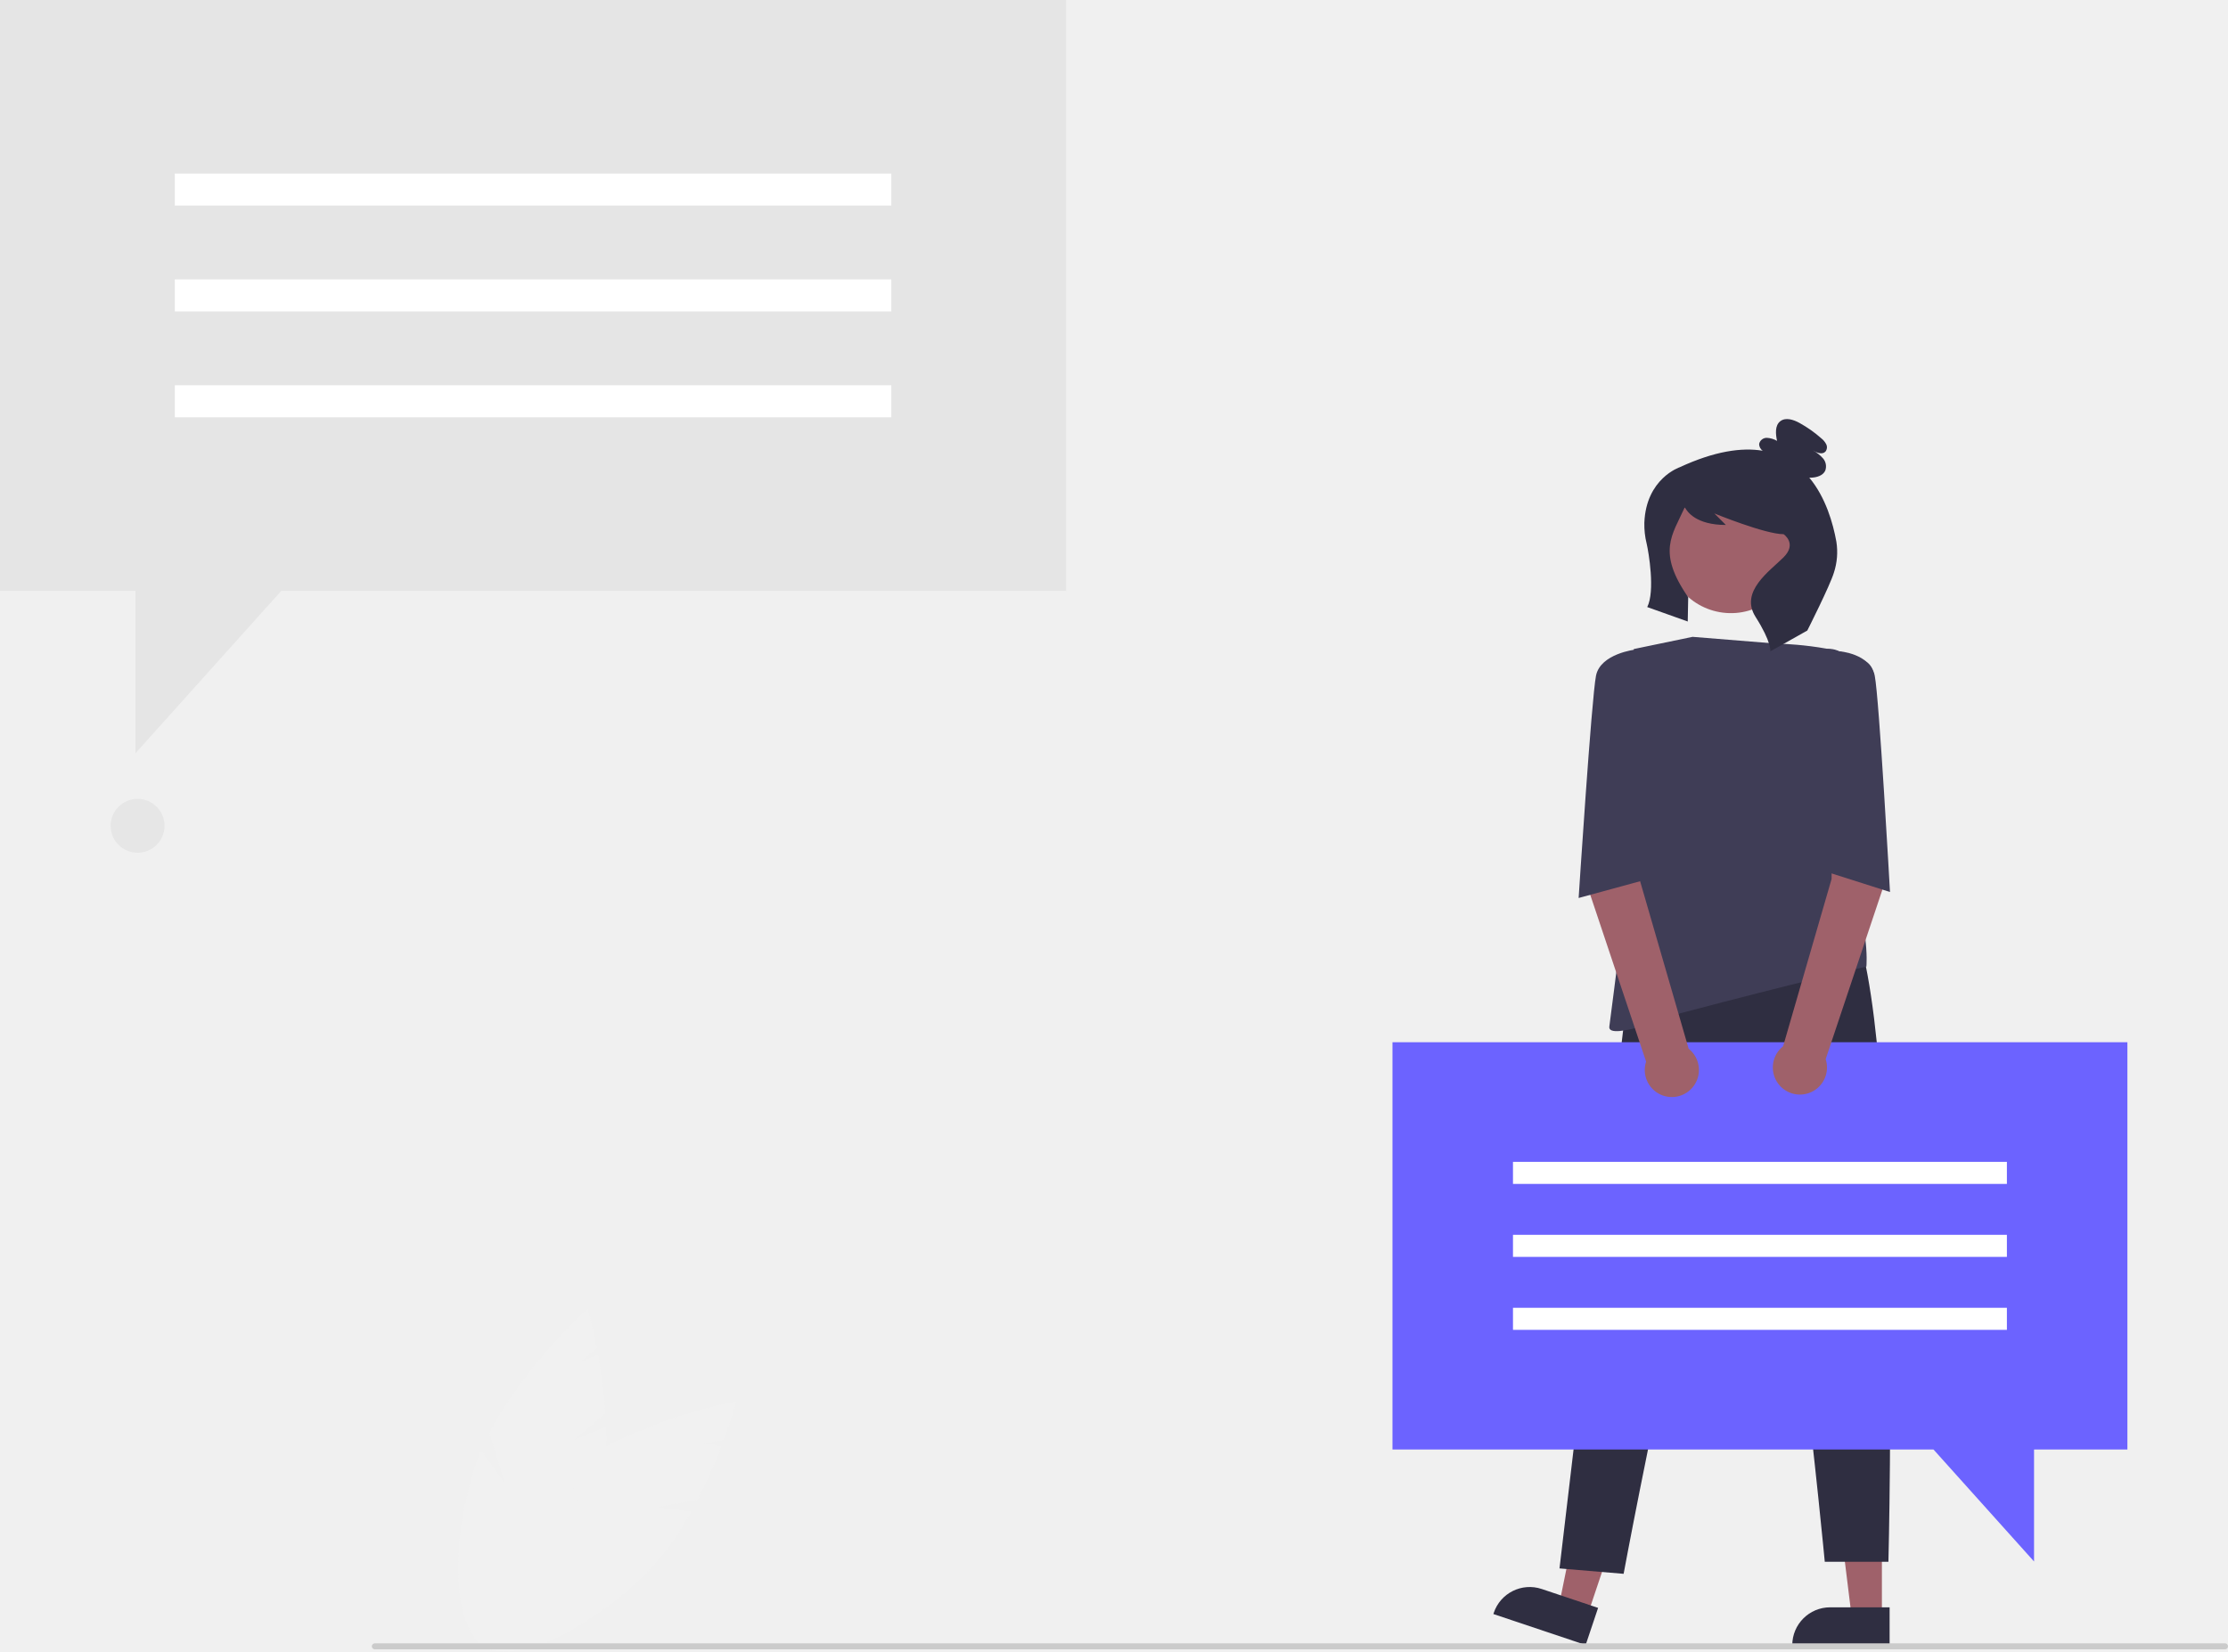
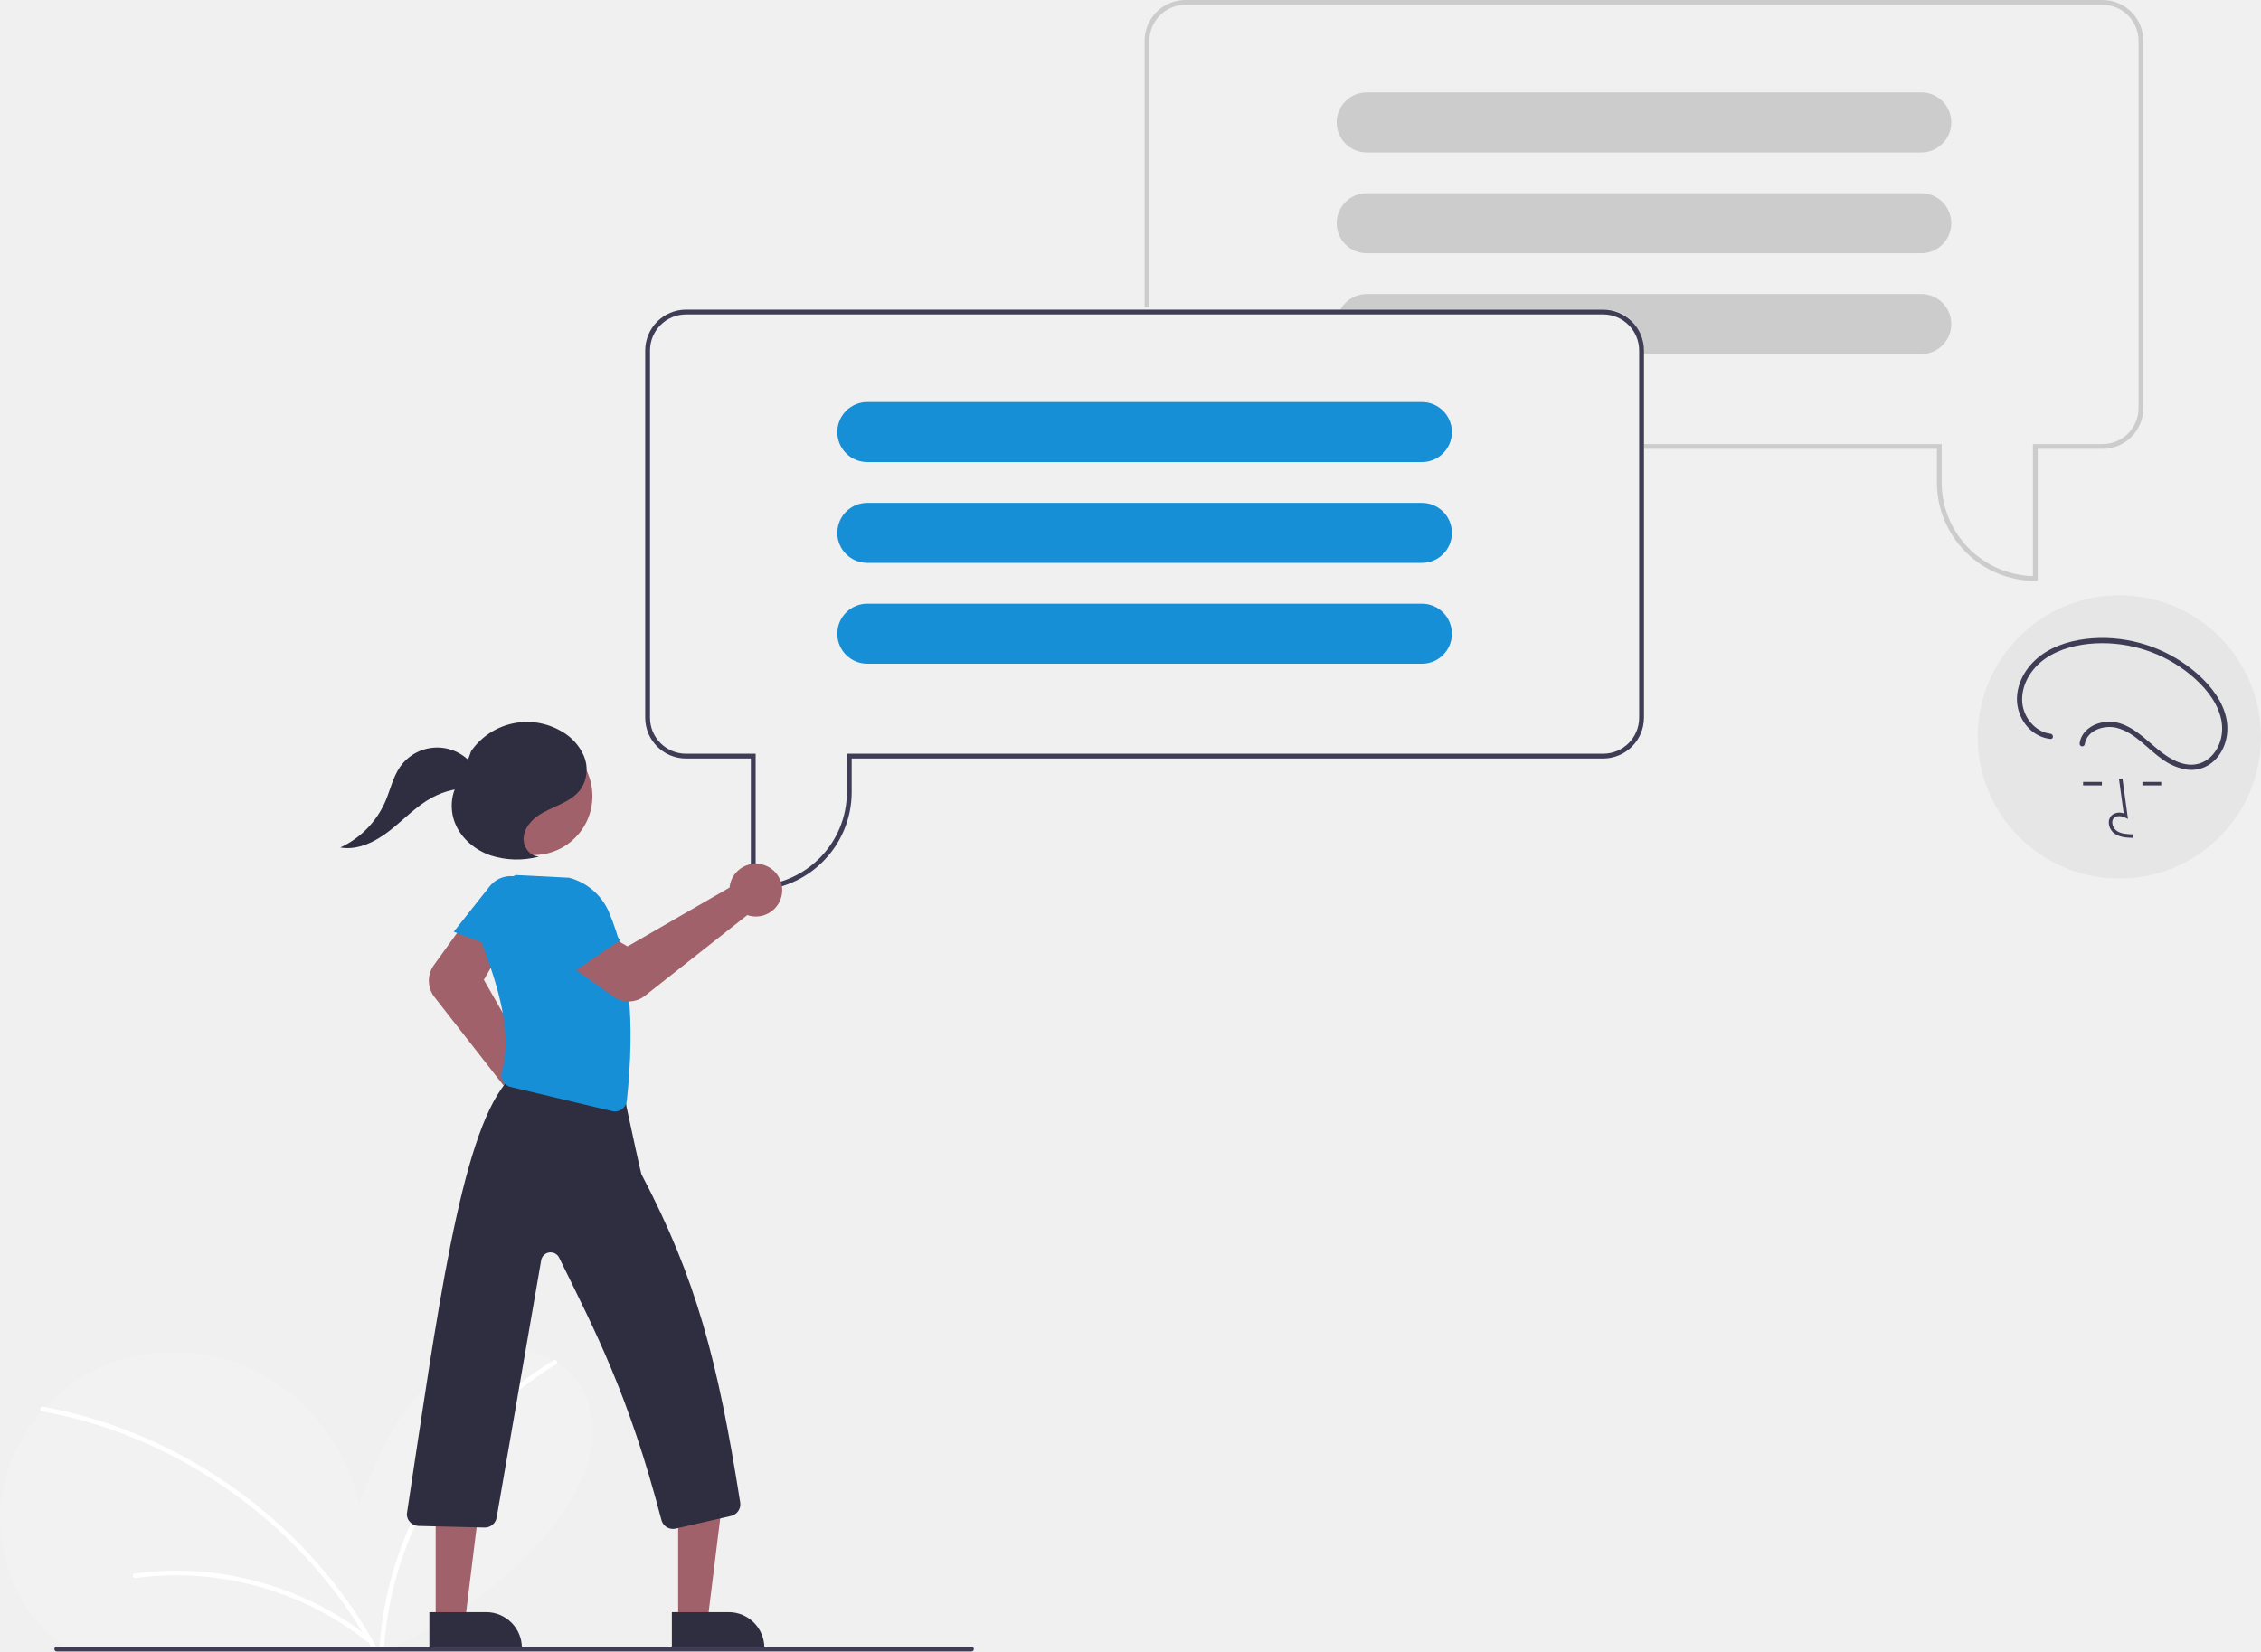
- <svg xmlns="http://www.w3.org/2000/svg" id="a8fb2eaf-2a53-49df-969a-202e504b9a03" data-name="Layer 1" width="744.2" height="551.749" viewBox="0 0 744.2 551.749">
-   <polygon points="356.109 197.381 93.963 197.381 45.233 251.661 45.233 197.381 0 197.381 0 0 356.109 0 356.109 197.381" fill="#e5e5e5" />
-   <rect x="58.393" y="57.981" width="239.325" height="10.692" fill="#fff" />
-   <rect x="58.393" y="93.345" width="239.325" height="10.692" fill="#fff" />
-   <rect x="58.393" y="128.709" width="239.325" height="10.692" fill="#fff" />
-   <circle cx="45.954" cy="275.884" r="9" fill="#e6e6e6" />
-   <polygon points="628.598 540.263 618.514 540.263 613.716 501.367 628.599 501.367 628.598 540.263" fill="#9f616a" />
-   <path d="M859.069,724.164l-32.515-.001v-.411a12.657,12.657,0,0,1,12.656-12.656h.001l19.859.001Z" transform="translate(-227.8999 -174.1254)" fill="#2f2e41" />
-   <polygon points="530.313 539.464 520.752 536.259 528.567 497.855 542.678 502.586 530.313 539.464" fill="#9f616a" />
-   <path d="M757.544,723.675,726.716,713.339l.131-.39a12.657,12.657,0,0,1,16.022-7.977l.001 0,18.829,6.313Z" transform="translate(-227.8999 -174.1254)" fill="#2f2e41" />
-   <path d="M770.644,513.37,748.807,698.099l21.418,1.806s33.69-181.623,44.077-160.108,23.112,156.076,23.112,156.076h21.257S864.121,485.92,841.865,475.534Z" transform="translate(-227.8999 -174.1254)" fill="#2f2e41" />
-   <circle cx="806.061" cy="357.445" r="21.515" transform="matrix(0.1735, -0.98483, 0.98483, 0.1735, 86.28294, 915.1378)" fill="#9f616a" />
-   <path d="M793.271,386.879l27.45,2.226s21.886.371,30.788,6.306-8.532,42.658-8.532,42.658-4.532,14.56-1.113,21.144c11.096,21.362,9.451,37.813,9.451,37.813s-22.805,5.216-62.125,15.603c0,0-24.482,9.645-23.74,4.451s8.161-64.544,8.161-64.544v-61.576Z" transform="translate(-227.8999 -174.1254)" fill="#3f3d56" />
-   <path d="M841.291,355.115c-1.098-6.127-3.558-14.818-9.039-21.408.173.001.345.009.517.004,1.884-.055,4.027-.649,4.805-2.365a4.104,4.104,0,0,0-.751-4.094,12.086,12.086,0,0,0-3.429-2.679c1.322.802,3.19,1.548,4.245.417a2.29,2.29,0,0,0,.259-2.445,6.066,6.066,0,0,0-1.649-1.989,40.545,40.545,0,0,0-7.25-5.116c-2.01-1.111-4.654-2.003-6.459-.582-1.838,1.447-1.543,4.266-1.071,6.557a7.543,7.543,0,0,0-3.377-1.019,2.586,2.586,0,0,0-2.591,1.99,2.656,2.656,0,0,0,1.197,2.32c-7.094-1.167-16.158.157-27.745,5.519,0,0-11.236,3.745-11.806,18.536a26.239,26.239,0,0,0,.78,7.023c.633,2.681,2.885,15.835.184,21.15l13.531,4.821.155-8.105c-10.516-15.18-5.321-20.751-1.227-29.881a.097.097,0,0,1,.172-.013c.757,1.298,3.656,5.749,13.635,5.749l-3.856-3.856s16.967,6.941,23.137,6.941c0,0,4.627,3.085,0,7.712s-14.755,11.438-9.356,19.922,4.934,11.493,4.934,11.493l12.34-6.941s7.537-14.912,8.874-19.303A22.15,22.15,0,0,0,841.291,355.115Z" transform="translate(-227.8999 -174.1254)" fill="#2f2e41" />
-   <polygon points="465.118 348.182 710.597 348.182 710.597 484.244 679.416 484.244 679.416 521.661 645.825 484.244 465.118 484.244 465.118 348.182" fill="#6c63ff" />
-   <rect x="505.37" y="388.15" width="164.975" height="7.37" fill="#fff" />
-   <rect x="505.37" y="412.528" width="164.975" height="7.37" fill="#fff" />
-   <rect x="505.37" y="436.906" width="164.975" height="7.37" fill="#fff" />
-   <path d="M854.198,435.125l-14.398,3.5-.109,29.14-16.194,55.894a9.047,9.047,0,1,0,14.217,4.306l19.36-57.863Z" transform="translate(-227.8999 -174.1254)" fill="#9f616a" />
-   <path d="M758.369,434.513l17.273,4.935.109,29.14,16.194,55.894a9.047,9.047,0,1,1-14.217,4.306l-19.36-57.863Z" transform="translate(-227.8999 -174.1254)" fill="#9f616a" />
-   <path d="M832.591,392.443l3.568-1.163a8.12,8.12,0,0,1,6.076.422h0s10.386.742,11.87,8.161,5.092,72.263,5.092,72.263l-22-7Z" transform="translate(-227.8999 -174.1254)" fill="#3f3d56" />
-   <path d="M782.514,392.443l-6.316-.318-2-1s-11.715,1.318-13.199,8.736-5.801,74.263-5.801,74.263l22-6Z" transform="translate(-227.8999 -174.1254)" fill="#3f3d56" />
-   <path d="M419.676,655.277l10.428-9.097a174.184,174.184,0,0,0-2.439-19.481l-5.755,2.435,5.339-4.657c-1.536-7.952-3.057-13.12-3.057-13.12s-21.04,18.684-32.814,41.477l5.165,16.99-7.889-11.235a70.472,70.472,0,0,0-2.998,8.333c-8.21,28.638-5.512,54.535,6.026,57.843s27.546-17.227,35.755-45.865a92.776,92.776,0,0,0,2.892-28.129Z" transform="translate(-227.8999 -174.1254)" fill="#f1f1f1" />
-   <path d="M447.29,677.545l13.629-2.397a174.18,174.18,0,0,0,7.982-17.937l-6.185-.89,6.978-1.227c2.795-7.601,4.165-12.812,4.165-12.812s-27.669,5.119-49.529,18.544l-4.361,17.214-.946-13.695a70.463,70.463,0,0,0-6.874,5.583C390.318,690.2,379.241,713.764,387.408,722.559s32.485-.509,54.316-20.781a92.773,92.773,0,0,0,17.015-22.585Z" transform="translate(-227.8999 -174.1254)" fill="#f1f1f1" />
-   <path d="M971.1,725.125h-618a1,1,0,0,1,0-2h618a1,1,0,0,1,0,2Z" transform="translate(-227.8999 -174.1254)" fill="#cbcbcb" />
+ <svg xmlns="http://www.w3.org/2000/svg" id="a4a50757-733b-48ab-9bd6-990578b011f6" data-name="Layer 1" width="941.739" height="688" viewBox="0 0 941.739 688">
+   <path d="M977.87,348h-1a41.047,41.047,0,0,1-41-41V293h-122v-2h124v16a39.047,39.047,0,0,0,38,38.987V291h29a15.017,15.017,0,0,0,15-15V123a15.017,15.017,0,0,0-15-15h-382a15.017,15.017,0,0,0-15,15V234h-2V123a17.019,17.019,0,0,1,17-17h382a17.019,17.019,0,0,1,17,17V276a17.019,17.019,0,0,1-17,17h-27Z" transform="translate(-129.1304 -106)" fill="#ccc" />
+   <path d="M941.85,156.51a12.497,12.497,0,0,0-12.48-12.01h-231a12.5,12.5,0,0,0,0,25h231a12.517,12.517,0,0,0,12.5-12.5A4.011,4.011,0,0,0,941.85,156.51Z" transform="translate(-129.1304 -106)" fill="#ccc" />
+   <path d="M941.85,198.51a12.497,12.497,0,0,0-12.48-12.01h-231a12.5,12.5,0,0,0,0,25h231a12.517,12.517,0,0,0,12.5-12.5A4.011,4.011,0,0,0,941.85,198.51Z" transform="translate(-129.1304 -106)" fill="#ccc" />
+   <path d="M941.85,240.51a12.497,12.497,0,0,0-12.48-12.01h-231a12.491,12.491,0,0,0-9.6,4.5,13.065,13.065,0,0,0-1.36,2h110.46a15.018,15.018,0,0,1,15,15v3.5h116.5a12.517,12.517,0,0,0,12.5-12.5A4.011,4.011,0,0,0,941.85,240.51Z" transform="translate(-129.1304 -106)" fill="#ccc" />
+   <path d="M153.648,790.705c.544.447,1.088.874,1.645,1.295H292.697q1.535-.632,3.057-1.295A161.801,161.801,0,0,0,335.828,765.755c8.012-6.788,15.383-13.796,20.727-20.364,7.455-9.165,14.321-19.153,17.514-30.533,3.187-11.38,2.235-24.425-4.884-33.862a30.309,30.309,0,0,0-7.999-7.326c-.512-.324-1.03-.635-1.561-.926a39.856,39.856,0,0,0-28.92-3.478c-13.764,3.556-25.202,13.485-33.363,25.131-8.161,11.639-13.459,25.008-18.68,38.228-5.298-23.596-21.342-44.73-43.014-55.476-21.666-10.745-48.584-10.616-69.79,1.023a70.141,70.141,0,0,0-17.844,14.055c-.511.551-1.01,1.114-1.503,1.684-10.344,11.976-16.814,27.314-17.345,43.131A67.606,67.606,0,0,0,153.648,790.705Z" transform="translate(-129.1304 -106)" fill="#f2f2f2" />
+   <path d="M287.205,792h1.943c.026-.434.058-.861.097-1.295a145.203,145.203,0,0,1,4.249-25.092,154.683,154.683,0,0,1,24.814-52.114A148.065,148.065,0,0,1,360.732,674.338a.92.92,0,0,0,.453-.667.969.969,0,0,0-1.431-1.01,1.464,1.464,0,0,0-.129.084,146.678,146.678,0,0,0-25.986,20.157,156.031,156.031,0,0,0-33.493,48.014,151.299,151.299,0,0,0-12.838,49.789C287.269,791.139,287.237,791.573,287.205,792Z" transform="translate(-129.1304 -106)" fill="#fff" />
+   <path d="M146.51,693.912a.12.12,0,0,0,.045.013c1.418.259,2.844.531,4.256.823a192.264,192.264,0,0,1,33.894,10.292,200.016,200.016,0,0,1,31.414,16.193,203.241,203.241,0,0,1,28.143,21.426,199.186,199.186,0,0,1,23.959,25.986A192.68,192.68,0,0,1,282.865,790.705c.246.427.486.861.726,1.295H285.812c-.233-.434-.473-.868-.719-1.295A194.262,194.262,0,0,0,266.97,763.935a201.333,201.333,0,0,0-24.814-25.746,205.867,205.867,0,0,0-28.745-20.908,201.988,201.988,0,0,0-32.074-15.649,192.434,192.434,0,0,0-33.325-9.405c-.317-.058-.628-.117-.946-.175C145.856,691.832,145.338,693.659,146.51,693.912Z" transform="translate(-129.1304 -106)" fill="#fff" />
+   <path d="M185.149,761.525a128.393,128.393,0,0,1,40.705.918,131.058,131.058,0,0,1,38.326,13.4,126.431,126.431,0,0,1,19.126,12.636c.977.78-.406,2.147-1.374,1.374a125.531,125.531,0,0,0-34.838-19.584,129.312,129.312,0,0,0-38.904-7.892,123.76,123.76,0,0,0-22.525,1.022,1.006,1.006,0,0,1-1.195-.679.978.978,0,0,1,.679-1.195Z" transform="translate(-129.1304 -106)" fill="#fff" />
+   <path d="M796.87,235h-382a17.024,17.024,0,0,0-17,17V405a17.024,17.024,0,0,0,17,17h27v55h1a41.043,41.043,0,0,0,41-41V422h313a17.024,17.024,0,0,0,17-17V252A17.024,17.024,0,0,0,796.87,235Zm15,170a15.018,15.018,0,0,1-15,15h-315v16a39.057,39.057,0,0,1-38,38.99V420h-29a15.018,15.018,0,0,1-15-15V252a15.018,15.018,0,0,1,15-15h382a15.018,15.018,0,0,1,15,15Z" transform="translate(-129.1304 -106)" fill="#3f3d56" />
+   <path d="M721.37,273.5h-231a12.497,12.497,0,0,0-12.48,12.01,4.011,4.011,0,0,0-.02.49,12.518,12.518,0,0,0,12.5,12.5h231a12.5,12.5,0,0,0,0-25Z" transform="translate(-129.1304 -106)" fill="#168fd6" />
+   <path d="M721.37,315.5h-231a12.497,12.497,0,0,0-12.48,12.01,4.011,4.011,0,0,0-.02.49,12.518,12.518,0,0,0,12.5,12.5h231a12.5,12.5,0,1,0,0-25Z" transform="translate(-129.1304 -106)" fill="#168fd6" />
+   <path d="M721.37,357.5h-231a12.497,12.497,0,0,0-12.48,12.01,4.011,4.011,0,0,0-.02.49,12.518,12.518,0,0,0,12.5,12.5h231a12.5,12.5,0,1,0,0-25Z" transform="translate(-129.1304 -106)" fill="#168fd6" />
+   <path d="M353.856,578.72a10.706,10.706,0,0,1-1.347-.084,11.003,11.003,0,0,1-9.36-13.49,10.507,10.507,0,0,1,.311-1.035L310.096,521.397a11.149,11.149,0,0,1-.26-13.309l11.687-16.232,15.275,11.785-6.137,10.542,24.303,42.599a10.588,10.588,0,0,1,1.451.236,11.003,11.003,0,0,1-2.559,21.701Z" transform="translate(-129.1304 -106)" fill="#a0616a" />
+   <polygon points="282.467 675.118 294.727 675.117 300.559 627.829 282.465 627.83 282.467 675.118" fill="#a0616a" />
+   <path d="M408.97,777.614h38.531a0,0,0,0,1,0,0v14.887a0,0,0,0,1,0,0H423.857A14.887,14.887,0,0,1,408.97,777.614v0A0,0,0,0,1,408.97,777.614Z" transform="translate(727.3768 1464.095) rotate(179.9974)" fill="#2f2e41" />
+   <polygon points="181.467 675.118 193.727 675.117 199.559 627.829 181.465 627.83 181.467 675.118" fill="#a0616a" />
+   <path d="M307.97,777.614h38.531a0,0,0,0,1,0,0v14.887a0,0,0,0,1,0,0H322.857A14.887,14.887,0,0,1,307.97,777.614v0A0,0,0,0,1,307.97,777.614Z" transform="translate(525.3768 1464.1) rotate(179.9974)" fill="#2f2e41" />
+   <path d="M318.122,494.159l27.525,10.459,6.72-18.667a11.168,11.168,0,0,0-5.002-13.499h0a11.168,11.168,0,0,0-14.262,2.784Z" transform="translate(-129.1304 -106)" fill="#168fd6" />
+   <path d="M409.418,742.945a4.953,4.953,0,0,1-4.792-3.726C390.9,686.708,376.963,660.388,362.019,629.953a3.974,3.974,0,0,0-7.495,1.156L336,738.158a4.982,4.982,0,0,1-5.035,4.218l-27.501-.67a4.933,4.933,0,0,1-3.538-1.601,4.484,4.484,0,0,1-1.304-3.647c12.456-82.145,22.263-156.501,41.123-179.185a6.684,6.684,0,0,1,1.775-1.207l-.572-.088c-.164-.025-.599-.092-.604-.53l-.005-.423.43-.082a5.57,5.57,0,0,1,2.021.304l43.044,6.625a4.972,4.972,0,0,1,4.214,5.024c2.34,10.947,5.926,27.471,6.247,28.285,22.966,43.662,31.877,78.043,41.14,136.752a4.986,4.986,0,0,1-3.812,5.619L410.539,742.818A5.029,5.029,0,0,1,409.418,742.945Z" transform="translate(-129.1304 -106)" fill="#2f2e41" />
+   <path d="M385.262,569.031a4.95,4.95,0,0,1-1.147-.135l-42.378-10.081a4.884,4.884,0,0,1-3.116-2.309,5.122,5.122,0,0,1-.484-3.983c4.57-15.843-1.422-35.483-8.579-54.346a26.005,26.005,0,0,1,14.219-27.588l.115-.056,22.25,1.123a24.992,24.992,0,0,1,16.567,14.18c8.576,20.071,11.031,45.825,7.506,78.735a4.986,4.986,0,0,1-4.953,4.461Z" transform="translate(-129.1304 -106)" fill="#168fd6" />
+   <path d="M390.963,523.217a10.863,10.863,0,0,1-6.313-2.007l-16.414-11.699,11.711-15.332,10.572,6.086,42.481-24.507a10.571,10.571,0,0,1,.229-1.452,11,11,0,1,1,8.191,13.226,10.516,10.516,0,0,1-1.036-.306l-42.674,33.666A10.886,10.886,0,0,1,390.963,523.217Z" transform="translate(-129.1304 -106)" fill="#a0616a" />
+   <path d="M363.028,514.285,387.377,497.728l-11.443-16.207a11.168,11.168,0,0,0-13.929-3.64h0a11.168,11.168,0,0,0-5.894,13.283Z" transform="translate(-129.1304 -106)" fill="#168fd6" />
+   <circle cx="222.188" cy="331.661" r="24.561" fill="#a0616a" />
+   <path d="M353.569,462.79c-3.686-.016-6.53-3.897-6.365-7.58s2.639-6.923,5.619-9.093,6.475-3.492,9.798-5.087,6.617-3.586,8.669-6.648a14.716,14.716,0,0,0,1.023-13.504,21.669,21.669,0,0,0-9.333-10.224,28.378,28.378,0,0,0-37.607,8.25l-4.208,11.458c-4.288,5.156-4.968,12.813-2.332,18.98s8.248,10.806,14.581,13.011a35.794,35.794,0,0,0,19.841.595" transform="translate(-129.1304 -106)" fill="#2f2e41" />
+   <path d="M327.03,426.017a18.849,18.849,0,0,0-31.292-.502c-2.955,4.25-4.027,9.49-6.059,14.251a37.768,37.768,0,0,1-18.797,19.303c7.377,1.297,14.727-2.456,20.625-7.073s11.085-10.254,17.69-13.786a33.289,33.289,0,0,1,16.918-3.886" transform="translate(-129.1304 -106)" fill="#2f2e41" />
+   <path d="M533.763,794h-381a1,1,0,1,1,0-2h381a1,1,0,0,1,0,2Z" transform="translate(-129.1304 -106)" fill="#3f3d56" />
+   <circle cx="882.739" cy="307" r="59" fill="#e6e6e6" />
+   <path d="M1017.496,455.052c-2.403-.067-5.394-.151-7.696-1.833a5.911,5.911,0,0,1-2.326-4.413,3.976,3.976,0,0,1,1.352-3.265,5.13,5.13,0,0,1,4.853-.699l-1.962-14.336,1.44-.197,2.306,16.854-1.202-.552c-1.394-.639-3.308-.965-4.497.04a2.554,2.554,0,0,0-.838,2.104,4.467,4.467,0,0,0,1.73,3.291c1.792,1.309,4.176,1.478,6.88,1.554Z" transform="translate(-129.1304 -106)" fill="#3f3d56" />
+   <rect x="867.638" y="325.742" width="7.828" height="1.454" fill="#3f3d56" />
+   <rect x="892.348" y="325.742" width="7.828" height="1.454" fill="#3f3d56" />
+   <path d="M983.168,411.671c-6.304-.719-11.186-6.759-11.723-12.888-.638-7.291,3.608-14.216,9.433-18.307,6.092-4.279,13.682-6.065,21.025-6.459a57.784,57.784,0,0,1,39.498,13.019c5.503,4.57,10.642,10.392,12.589,17.424,1.692,6.107.315,13.025-4.597,17.302a11.611,11.611,0,0,1-8.91,2.743c-3.811-.396-7.327-2.4-10.371-4.613-5.921-4.305-10.781-10.302-17.995-12.552-5.289-1.649-12.153-.198-15.385,4.585a8.706,8.706,0,0,0-1.39,3.647,1.129,1.129,0,0,0,.761,1.341,1.097,1.097,0,0,0,1.341-.761c.849-6.024,8.256-8.272,13.454-6.897,7.579,2.006,12.667,8.769,18.885,13.066a22.949,22.949,0,0,0,10.998,4.39,13.656,13.656,0,0,0,9.596-2.948c5.312-4.195,7.344-11.41,6.169-17.906-1.36-7.522-6.423-13.969-11.978-18.961a59.919,59.919,0,0,0-40.949-15.127c-7.684.177-15.702,1.763-22.323,5.824-6.421,3.94-11.385,10.531-12.033,18.192-.571,6.744,3.047,13.797,9.258,16.751a14.498,14.498,0,0,0,4.646,1.311c1.392.159,1.38-2.023,0-2.18Z" transform="translate(-129.1304 -106)" fill="#3f3d56" />
</svg>
